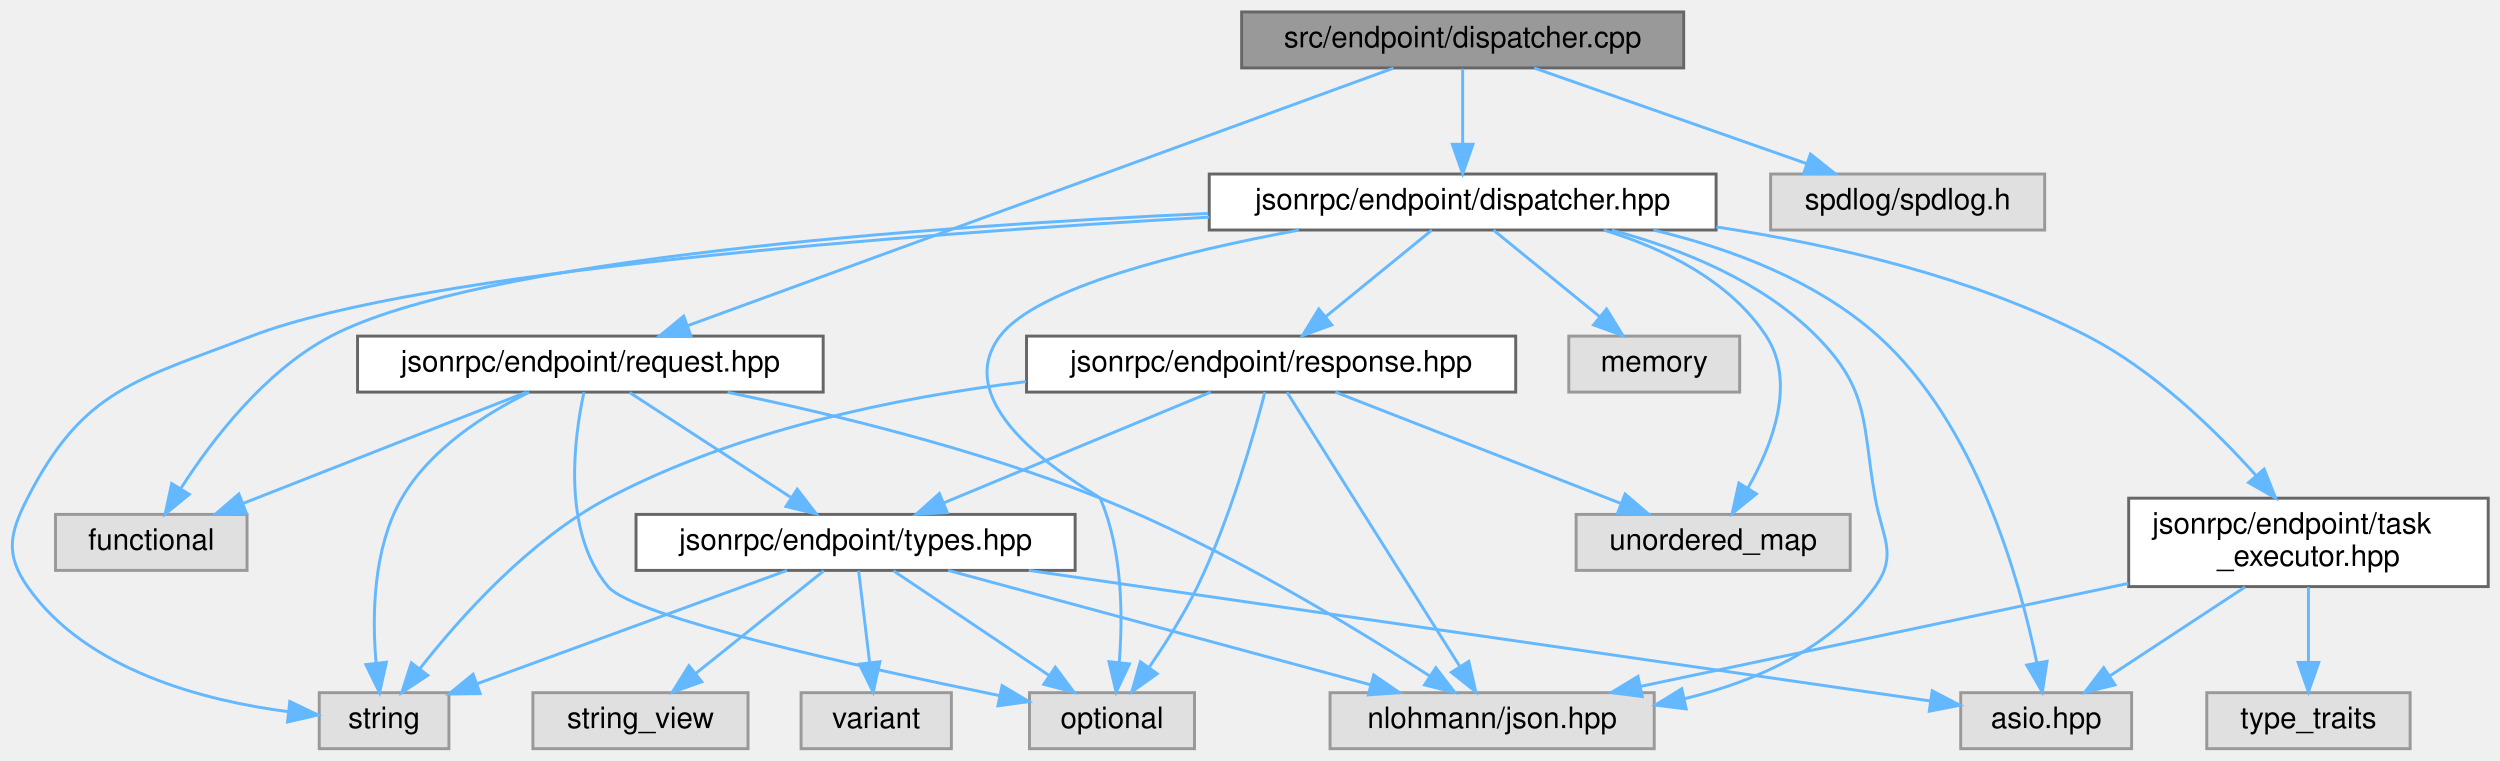
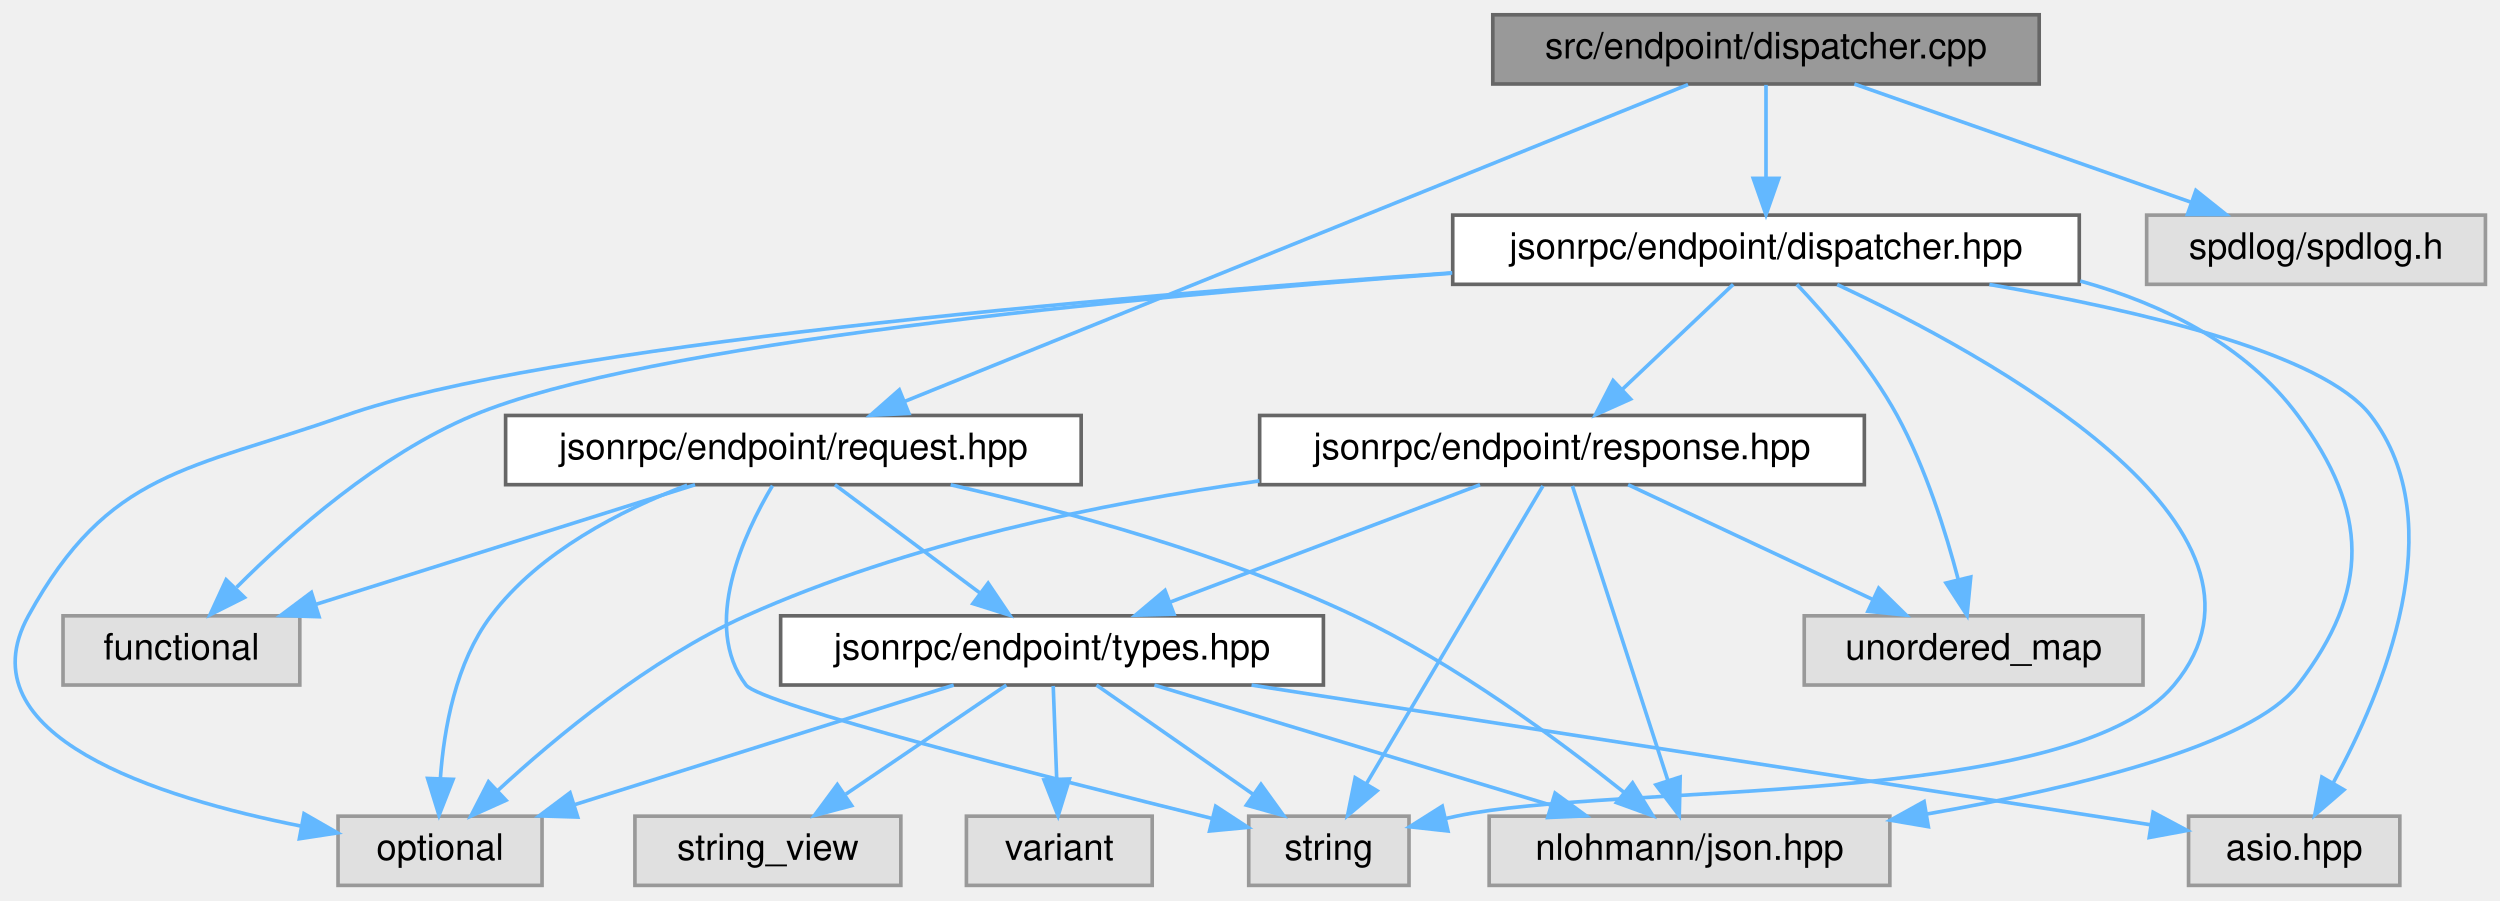
- <svg xmlns="http://www.w3.org/2000/svg" xmlns:xlink="http://www.w3.org/1999/xlink" width="848pt" height="258pt" viewBox="0.00 0.00 848.33 258.00">
-   <g id="graph0" class="graph" transform="scale(1 1) rotate(0) translate(4 254)">
+ <svg xmlns="http://www.w3.org/2000/svg" xmlns:xlink="http://www.w3.org/1999/xlink" width="686pt" height="247pt" viewBox="0.00 0.00 686.30 247.00">
+   <g id="graph0" class="graph" transform="scale(1 1) rotate(0) translate(4 243)">
    <g id="Node000001" class="node">
      <g id="a_Node000001">
        <a xlink:title=" ">
-           <polygon fill="#999999" stroke="#666666" points="567.33,-250 417.33,-250 417.33,-231 567.33,-231 567.33,-250" />
-           <text text-anchor="middle" x="492.33" y="-238" font-family="Helvetica,sans-Serif" font-size="10.00">src/endpoint/dispatcher.cpp</text>
+           <polygon fill="#999999" stroke="#666666" points="555.8,-239 405.8,-239 405.8,-220 555.8,-220 555.8,-239" />
+           <text text-anchor="middle" x="480.8" y="-227" font-family="Helvetica,sans-Serif" font-size="10.00">src/endpoint/dispatcher.cpp</text>
        </a>
      </g>
    </g>
    <g id="Node000002" class="node">
      <g id="a_Node000002">
        <a xlink:href="dispatcher_8hpp.html" target="_top" xlink:title=" ">
-           <polygon fill="white" stroke="#666666" points="578.33,-195 406.33,-195 406.33,-176 578.33,-176 578.33,-195" />
-           <text text-anchor="middle" x="492.33" y="-183" font-family="Helvetica,sans-Serif" font-size="10.00">jsonrpc/endpoint/dispatcher.hpp</text>
+           <polygon fill="white" stroke="#666666" points="566.8,-184 394.8,-184 394.8,-165 566.8,-165 566.8,-184" />
+           <text text-anchor="middle" x="480.8" y="-172" font-family="Helvetica,sans-Serif" font-size="10.00">jsonrpc/endpoint/dispatcher.hpp</text>
        </a>
      </g>
    </g>
    <g id="edge1_Node000001_Node000002" class="edge">
      <g id="a_edge1_Node000001_Node000002">
        <a xlink:title=" ">
-           <path fill="none" stroke="#63b8ff" d="M492.33,-230.75C492.33,-223.8 492.33,-213.85 492.33,-205.13" />
-           <polygon fill="#63b8ff" stroke="#63b8ff" points="495.83,-205.09 492.33,-195.09 488.83,-205.09 495.83,-205.09" />
-         </a>
-       </g>
-     </g>
-     <g id="Node000016" class="node">
-       <g id="a_Node000016">
+           <path fill="none" stroke="#63b8ff" d="M480.8,-219.75C480.8,-212.8 480.8,-202.85 480.8,-194.13" />
+           <polygon fill="#63b8ff" stroke="#63b8ff" points="484.3,-194.09 480.8,-184.09 477.3,-194.09 484.3,-194.09" />
+         </a>
+       </g>
+     </g>
+     <g id="Node000013" class="node">
+       <g id="a_Node000013">
        <a xlink:href="request_8hpp.html" target="_top" xlink:title=" ">
-           <polygon fill="white" stroke="#666666" points="275.33,-140 117.33,-140 117.33,-121 275.33,-121 275.33,-140" />
-           <text text-anchor="middle" x="196.33" y="-128" font-family="Helvetica,sans-Serif" font-size="10.00">jsonrpc/endpoint/request.hpp</text>
-         </a>
-       </g>
-     </g>
-     <g id="edge25_Node000001_Node000016" class="edge">
-       <g id="a_edge25_Node000001_Node000016">
-         <a xlink:title=" ">
-           <path fill="none" stroke="#63b8ff" d="M468.86,-230.94C416.4,-211.79 289.54,-165.51 229.24,-143.51" />
-           <polygon fill="#63b8ff" stroke="#63b8ff" points="230.4,-140.21 219.81,-140.07 228,-146.78 230.4,-140.21" />
-         </a>
-       </g>
-     </g>
-     <g id="Node000017" class="node">
-       <g id="a_Node000017">
-         <a xlink:title=" ">
-           <polygon fill="#e0e0e0" stroke="#999999" points="689.83,-195 596.83,-195 596.83,-176 689.83,-176 689.83,-195" />
-           <text text-anchor="middle" x="643.33" y="-183" font-family="Helvetica,sans-Serif" font-size="10.00">spdlog/spdlog.h</text>
-         </a>
-       </g>
-     </g>
-     <g id="edge31_Node000001_Node000017" class="edge">
-       <g id="a_edge31_Node000001_Node000017">
-         <a xlink:title=" ">
-           <path fill="none" stroke="#63b8ff" d="M516.59,-230.98C541.65,-222.19 580.96,-208.39 609.16,-198.49" />
-           <polygon fill="#63b8ff" stroke="#63b8ff" points="610.35,-201.78 618.63,-195.17 608.03,-195.18 610.35,-201.78" />
+           <polygon fill="white" stroke="#666666" points="292.8,-129 134.8,-129 134.8,-110 292.8,-110 292.8,-129" />
+           <text text-anchor="middle" x="213.8" y="-117" font-family="Helvetica,sans-Serif" font-size="10.00">jsonrpc/endpoint/request.hpp</text>
+         </a>
+       </g>
+     </g>
+     <g id="edge20_Node000001_Node000013" class="edge">
+       <g id="a_edge20_Node000001_Node000013">
+         <a xlink:title=" ">
+           <path fill="none" stroke="#63b8ff" d="M459.4,-219.84C412.22,-200.76 299.11,-155.01 244.43,-132.89" />
+           <polygon fill="#63b8ff" stroke="#63b8ff" points="245.51,-129.55 234.93,-129.05 242.88,-136.04 245.51,-129.55" />
+         </a>
+       </g>
+     </g>
+     <g id="Node000014" class="node">
+       <g id="a_Node000014">
+         <a xlink:title=" ">
+           <polygon fill="#e0e0e0" stroke="#999999" points="678.3,-184 585.3,-184 585.3,-165 678.3,-165 678.3,-184" />
+           <text text-anchor="middle" x="631.8" y="-172" font-family="Helvetica,sans-Serif" font-size="10.00">spdlog/spdlog.h</text>
+         </a>
+       </g>
+     </g>
+     <g id="edge26_Node000001_Node000014" class="edge">
+       <g id="a_edge26_Node000001_Node000014">
+         <a xlink:title=" ">
+           <path fill="none" stroke="#63b8ff" d="M505.06,-219.98C530.12,-211.19 569.43,-197.39 597.63,-187.49" />
+           <polygon fill="#63b8ff" stroke="#63b8ff" points="598.82,-190.78 607.1,-184.17 596.5,-184.18 598.82,-190.78" />
        </a>
      </g>
    </g>
    <g id="Node000003" class="node">
      <g id="a_Node000003">
        <a xlink:title=" ">
-           <polygon fill="#e0e0e0" stroke="#999999" points="79.83,-79.5 14.83,-79.5 14.83,-60.5 79.83,-60.5 79.83,-79.5" />
-           <text text-anchor="middle" x="47.33" y="-67.5" font-family="Helvetica,sans-Serif" font-size="10.00">functional</text>
+           <polygon fill="#e0e0e0" stroke="#999999" points="78.3,-74 13.3,-74 13.3,-55 78.3,-55 78.3,-74" />
+           <text text-anchor="middle" x="45.8" y="-62" font-family="Helvetica,sans-Serif" font-size="10.00">functional</text>
        </a>
      </g>
    </g>
    <g id="edge2_Node000002_Node000003" class="edge">
      <g id="a_edge2_Node000002_Node000003">
        <a xlink:title=" ">
-           <path fill="none" stroke="#63b8ff" d="M405.98,-181.63C308.96,-177.17 158.45,-166.17 108.33,-140 85.82,-128.25 67.76,-104.52 57.29,-88.2" />
-           <polygon fill="#63b8ff" stroke="#63b8ff" points="60.24,-86.3 52.03,-79.59 54.26,-89.95 60.24,-86.3" />
+           <path fill="none" stroke="#63b8ff" d="M394.4,-168.03C305.24,-161.44 172.75,-148.73 125.8,-129 100.14,-118.22 75.88,-96.79 60.94,-81.82" />
+           <polygon fill="#63b8ff" stroke="#63b8ff" points="63.12,-79.04 53.65,-74.28 58.08,-83.9 63.12,-79.04" />
        </a>
      </g>
    </g>
    <g id="Node000004" class="node">
      <g id="a_Node000004">
        <a xlink:title=" ">
-           <polygon fill="#e0e0e0" stroke="#999999" points="586.33,-140 528.33,-140 528.33,-121 586.33,-121 586.33,-140" />
-           <text text-anchor="middle" x="557.33" y="-128" font-family="Helvetica,sans-Serif" font-size="10.00">memory</text>
+           <polygon fill="#e0e0e0" stroke="#999999" points="144.8,-19 88.8,-19 88.8,0 144.8,0 144.8,-19" />
+           <text text-anchor="middle" x="116.8" y="-7" font-family="Helvetica,sans-Serif" font-size="10.00">optional</text>
        </a>
      </g>
    </g>
    <g id="edge3_Node000002_Node000004" class="edge">
      <g id="a_edge3_Node000002_Node000004">
        <a xlink:title=" ">
-           <path fill="none" stroke="#63b8ff" d="M502.77,-175.98C512.48,-168.07 527.15,-156.11 538.83,-146.58" />
-           <polygon fill="#63b8ff" stroke="#63b8ff" points="541.16,-149.2 546.7,-140.17 536.74,-143.78 541.16,-149.2" />
+           <path fill="none" stroke="#63b8ff" d="M394.67,-168.17C297.23,-161.36 145.03,-148.1 90.8,-129 47.65,-113.8 25.87,-114.07 3.8,-74 -14.33,-41.09 39.25,-24.1 78.72,-16.26" />
+           <polygon fill="#63b8ff" stroke="#63b8ff" points="79.46,-19.68 88.65,-14.41 78.18,-12.8 79.46,-19.68" />
        </a>
      </g>
    </g>
    <g id="Node000005" class="node">
      <g id="a_Node000005">
        <a xlink:title=" ">
-           <polygon fill="#e0e0e0" stroke="#999999" points="401.33,-19 345.33,-19 345.33,0 401.33,0 401.33,-19" />
-           <text text-anchor="middle" x="373.33" y="-7" font-family="Helvetica,sans-Serif" font-size="10.00">optional</text>
+           <polygon fill="#e0e0e0" stroke="#999999" points="382.8,-19 338.8,-19 338.8,0 382.8,0 382.8,-19" />
+           <text text-anchor="middle" x="360.8" y="-7" font-family="Helvetica,sans-Serif" font-size="10.00">string</text>
        </a>
      </g>
    </g>
    <g id="edge4_Node000002_Node000005" class="edge">
      <g id="a_edge4_Node000002_Node000005">
        <a xlink:title=" ">
-           <path fill="none" stroke="#63b8ff" d="M436.78,-175.97C396.78,-168.57 347.76,-156.44 335.33,-140 315.54,-113.82 368.89,-86.02 369.33,-85 376.97,-67.18 377.05,-44.73 375.79,-29.16" />
-           <polygon fill="#63b8ff" stroke="#63b8ff" points="379.27,-28.77 374.73,-19.2 372.31,-29.51 379.27,-28.77" />
+           <path fill="none" stroke="#63b8ff" d="M500.35,-164.93C541.18,-145.87 628.87,-98.27 592.8,-55 564.3,-20.82 439.33,-28.26 395.8,-19 394.89,-18.81 393.97,-18.61 393.04,-18.4" />
+           <polygon fill="#63b8ff" stroke="#63b8ff" points="393.5,-14.92 382.97,-16.09 391.93,-21.74 393.5,-14.92" />
        </a>
      </g>
    </g>
    <g id="Node000006" class="node">
      <g id="a_Node000006">
        <a xlink:title=" ">
-           <polygon fill="#e0e0e0" stroke="#999999" points="148.33,-19 104.33,-19 104.33,0 148.33,0 148.33,-19" />
-           <text text-anchor="middle" x="126.33" y="-7" font-family="Helvetica,sans-Serif" font-size="10.00">string</text>
+           <polygon fill="#e0e0e0" stroke="#999999" points="584.3,-74 491.3,-74 491.3,-55 584.3,-55 584.3,-74" />
+           <text text-anchor="middle" x="537.8" y="-62" font-family="Helvetica,sans-Serif" font-size="10.00">unordered_map</text>
        </a>
      </g>
    </g>
    <g id="edge5_Node000002_Node000006" class="edge">
      <g id="a_edge5_Node000002_Node000006">
        <a xlink:title=" ">
-           <path fill="none" stroke="#63b8ff" d="M406.33,-180.38C303.71,-174.56 138.77,-162.09 81.33,-140 42.41,-125.03 24.29,-122.13 5.33,-85 -0.73,-73.13 -2.3,-65.93 5.33,-55 25.18,-26.55 65.34,-16.24 93.94,-12.53" />
-           <polygon fill="#63b8ff" stroke="#63b8ff" points="94.34,-16.01 103.9,-11.44 93.58,-9.05 94.34,-16.01" />
+           <path fill="none" stroke="#63b8ff" d="M489.28,-164.99C497.32,-156.5 509.27,-142.78 516.8,-129 524.62,-114.67 530.19,-96.92 533.61,-83.84" />
+           <polygon fill="#63b8ff" stroke="#63b8ff" points="537.01,-84.66 535.99,-74.12 530.22,-83 537.01,-84.66" />
        </a>
      </g>
    </g>
    <g id="Node000007" class="node">
      <g id="a_Node000007">
        <a xlink:title=" ">
-           <polygon fill="#e0e0e0" stroke="#999999" points="623.83,-79.5 530.83,-79.5 530.83,-60.5 623.83,-60.5 623.83,-79.5" />
-           <text text-anchor="middle" x="577.33" y="-67.5" font-family="Helvetica,sans-Serif" font-size="10.00">unordered_map</text>
+           <polygon fill="#e0e0e0" stroke="#999999" points="654.8,-19 596.8,-19 596.8,0 654.8,0 654.8,-19" />
+           <text text-anchor="middle" x="625.8" y="-7" font-family="Helvetica,sans-Serif" font-size="10.00">asio.hpp</text>
        </a>
      </g>
    </g>
    <g id="edge6_Node000002_Node000007" class="edge">
      <g id="a_edge6_Node000002_Node000007">
        <a xlink:title=" ">
-           <path fill="none" stroke="#63b8ff" d="M540.18,-175.99C560.8,-169.7 582.97,-158.8 595.33,-140 605.59,-124.38 597.5,-103.2 589.12,-88.44" />
-           <polygon fill="#63b8ff" stroke="#63b8ff" points="592.01,-86.45 583.77,-79.79 586.06,-90.13 592.01,-86.45" />
+           <path fill="none" stroke="#63b8ff" d="M542.12,-164.96C583.89,-157.74 633.86,-145.87 646.8,-129 669.59,-99.29 650.18,-53.11 636.48,-28.07" />
+           <polygon fill="#63b8ff" stroke="#63b8ff" points="639.46,-26.23 631.44,-19.31 633.4,-29.72 639.46,-26.23" />
        </a>
      </g>
    </g>
    <g id="Node000008" class="node">
      <g id="a_Node000008">
        <a xlink:title=" ">
-           <polygon fill="#e0e0e0" stroke="#999999" points="719.33,-19 661.33,-19 661.33,0 719.33,0 719.33,-19" />
-           <text text-anchor="middle" x="690.33" y="-7" font-family="Helvetica,sans-Serif" font-size="10.00">asio.hpp</text>
+           <polygon fill="#e0e0e0" stroke="#999999" points="514.8,-19 404.8,-19 404.8,0 514.8,0 514.8,-19" />
+           <text text-anchor="middle" x="459.8" y="-7" font-family="Helvetica,sans-Serif" font-size="10.00">nlohmann/json.hpp</text>
        </a>
      </g>
    </g>
    <g id="edge7_Node000002_Node000008" class="edge">
      <g id="a_edge7_Node000002_Node000008">
        <a xlink:title=" ">
-           <path fill="none" stroke="#63b8ff" d="M557.09,-175.98C583.32,-169.72 612.31,-158.85 633.33,-140 666.61,-110.17 681.37,-57.33 687.13,-29.26" />
-           <polygon fill="#63b8ff" stroke="#63b8ff" points="690.62,-29.66 689.03,-19.19 683.74,-28.37 690.62,-29.66" />
+           <path fill="none" stroke="#63b8ff" d="M567.06,-165.91C590.1,-159.48 612.52,-148.27 626.8,-129 646.37,-102.57 646.84,-81.08 626.8,-55 614.13,-38.52 566.24,-26.84 524.98,-19.59" />
+           <polygon fill="#63b8ff" stroke="#63b8ff" points="525.37,-16.11 514.93,-17.89 524.2,-23.01 525.37,-16.11" />
        </a>
      </g>
    </g>
    <g id="Node000009" class="node">
      <g id="a_Node000009">
-         <a xlink:title=" ">
-           <polygon fill="#e0e0e0" stroke="#999999" points="557.33,-19 447.33,-19 447.33,0 557.33,0 557.33,-19" />
-           <text text-anchor="middle" x="502.33" y="-7" font-family="Helvetica,sans-Serif" font-size="10.00">nlohmann/json.hpp</text>
+         <a xlink:href="response_8hpp.html" target="_top" xlink:title=" ">
+           <polygon fill="white" stroke="#666666" points="507.8,-129 341.8,-129 341.8,-110 507.8,-110 507.8,-129" />
+           <text text-anchor="middle" x="424.8" y="-117" font-family="Helvetica,sans-Serif" font-size="10.00">jsonrpc/endpoint/response.hpp</text>
        </a>
      </g>
    </g>
    <g id="edge8_Node000002_Node000009" class="edge">
      <g id="a_edge8_Node000002_Node000009">
        <a xlink:title=" ">
-           <path fill="none" stroke="#63b8ff" d="M542.94,-175.94C566.68,-169.6 593.77,-158.68 612.33,-140 630.66,-121.55 627.82,-110.62 632.33,-85 634.64,-71.87 640.08,-65.85 632.33,-55 617.4,-34.1 592.03,-22.91 567.65,-16.96" />
-           <polygon fill="#63b8ff" stroke="#63b8ff" points="568.17,-13.49 557.66,-14.79 566.68,-20.33 568.17,-13.49" />
+           <path fill="none" stroke="#63b8ff" d="M471.8,-164.98C463.6,-157.23 451.29,-145.58 441.33,-136.14" />
+           <polygon fill="#63b8ff" stroke="#63b8ff" points="443.63,-133.5 433.96,-129.17 438.82,-138.59 443.63,-133.5" />
+         </a>
+       </g>
+     </g>
+     <g id="edge9_Node000009_Node000004" class="edge">
+       <g id="a_edge9_Node000009_Node000004">
+         <a xlink:title=" ">
+           <path fill="none" stroke="#63b8ff" d="M341.74,-111.04C298.31,-104.92 245.11,-93.88 200.8,-74 174.38,-62.15 148.49,-40.65 132.6,-25.99" />
+           <polygon fill="#63b8ff" stroke="#63b8ff" points="134.91,-23.36 125.25,-19.02 130.1,-28.44 134.91,-23.36" />
+         </a>
+       </g>
+     </g>
+     <g id="edge10_Node000009_Node000005" class="edge">
+       <g id="a_edge10_Node000009_Node000005">
+         <a xlink:title=" ">
+           <path fill="none" stroke="#63b8ff" d="M419.56,-109.66C409.01,-91.85 385.01,-51.37 371.17,-28.01" />
+           <polygon fill="#63b8ff" stroke="#63b8ff" points="374.04,-25.98 365.93,-19.16 368.02,-29.55 374.04,-25.98" />
+         </a>
+       </g>
+     </g>
+     <g id="edge11_Node000009_Node000006" class="edge">
+       <g id="a_edge11_Node000009_Node000006">
+         <a xlink:title=" ">
+           <path fill="none" stroke="#63b8ff" d="M442.95,-109.98C461.05,-101.5 489.08,-88.35 509.98,-78.54" />
+           <polygon fill="#63b8ff" stroke="#63b8ff" points="511.74,-81.59 519.31,-74.17 508.77,-75.25 511.74,-81.59" />
+         </a>
+       </g>
+     </g>
+     <g id="edge12_Node000009_Node000008" class="edge">
+       <g id="a_edge12_Node000009_Node000008">
+         <a xlink:title=" ">
+           <path fill="none" stroke="#63b8ff" d="M427.66,-109.66C433.36,-92.09 446.2,-52.45 453.82,-28.95" />
+           <polygon fill="#63b8ff" stroke="#63b8ff" points="457.24,-29.75 456.99,-19.16 450.58,-27.59 457.24,-29.75" />
        </a>
      </g>
    </g>
    <g id="Node000010" class="node">
      <g id="a_Node000010">
-         <a xlink:href="response_8hpp.html" target="_top" xlink:title=" ">
-           <polygon fill="white" stroke="#666666" points="510.33,-140 344.33,-140 344.33,-121 510.33,-121 510.33,-140" />
-           <text text-anchor="middle" x="427.33" y="-128" font-family="Helvetica,sans-Serif" font-size="10.00">jsonrpc/endpoint/response.hpp</text>
-         </a>
-       </g>
-     </g>
-     <g id="edge9_Node000002_Node000010" class="edge">
-       <g id="a_edge9_Node000002_Node000010">
-         <a xlink:title=" ">
-           <path fill="none" stroke="#63b8ff" d="M481.89,-175.98C472.18,-168.07 457.52,-156.11 445.83,-146.58" />
-           <polygon fill="#63b8ff" stroke="#63b8ff" points="447.93,-143.78 437.96,-140.17 443.5,-149.2 447.93,-143.78" />
-         </a>
-       </g>
-     </g>
-     <g id="Node000014" class="node">
-       <g id="a_Node000014">
-         <a xlink:href="task__executor_8hpp.html" target="_top" xlink:title=" ">
-           <polygon fill="white" stroke="#666666" points="840.33,-85 718.33,-85 718.33,-55 840.33,-55 840.33,-85" />
-           <text text-anchor="start" x="726.33" y="-73" font-family="Helvetica,sans-Serif" font-size="10.00">jsonrpc/endpoint/task</text>
-           <text text-anchor="middle" x="779.33" y="-62" font-family="Helvetica,sans-Serif" font-size="10.00">_executor.hpp</text>
-         </a>
-       </g>
-     </g>
-     <g id="edge21_Node000002_Node000014" class="edge">
-       <g id="a_edge21_Node000002_Node000014">
-         <a xlink:title=" ">
-           <path fill="none" stroke="#63b8ff" d="M578.39,-177.04C618.38,-170.97 665.54,-159.96 704.33,-140 726.84,-128.42 747.61,-108.23 761.56,-92.68" />
-           <polygon fill="#63b8ff" stroke="#63b8ff" points="764.29,-94.88 768.21,-85.03 759,-90.28 764.29,-94.88" />
-         </a>
-       </g>
-     </g>
-     <g id="edge10_Node000010_Node000005" class="edge">
-       <g id="a_edge10_Node000010_Node000005">
-         <a xlink:title=" ">
-           <path fill="none" stroke="#63b8ff" d="M425.22,-120.96C421.57,-106.82 413.38,-77.84 402.33,-55 397.72,-45.47 391.41,-35.54 385.86,-27.48" />
-           <polygon fill="#63b8ff" stroke="#63b8ff" points="388.69,-25.42 380.04,-19.31 382.98,-29.48 388.69,-25.42" />
-         </a>
-       </g>
-     </g>
-     <g id="edge11_Node000010_Node000006" class="edge">
-       <g id="a_edge11_Node000010_Node000006">
-         <a xlink:title=" ">
-           <path fill="none" stroke="#63b8ff" d="M344.13,-124.55C299.94,-119.15 245.92,-107.99 202.33,-85 175.61,-70.91 152.02,-44.43 138.46,-27.13" />
-           <polygon fill="#63b8ff" stroke="#63b8ff" points="141.15,-24.89 132.32,-19.04 135.58,-29.12 141.15,-24.89" />
-         </a>
-       </g>
-     </g>
-     <g id="edge12_Node000010_Node000007" class="edge">
-       <g id="a_edge12_Node000010_Node000007">
-         <a xlink:title=" ">
-           <path fill="none" stroke="#63b8ff" d="M449.14,-120.99C474.58,-111.07 516.84,-94.59 545.84,-83.28" />
-           <polygon fill="#63b8ff" stroke="#63b8ff" points="547.45,-86.41 555.49,-79.52 544.9,-79.89 547.45,-86.41" />
-         </a>
-       </g>
-     </g>
-     <g id="edge13_Node000010_Node000009" class="edge">
-       <g id="a_edge13_Node000010_Node000009">
-         <a xlink:title=" ">
-           <path fill="none" stroke="#63b8ff" d="M432.72,-120.94C444.94,-101.57 474.9,-54.02 491.25,-28.08" />
-           <polygon fill="#63b8ff" stroke="#63b8ff" points="494.41,-29.63 496.78,-19.3 488.49,-25.9 494.41,-29.63" />
+         <a xlink:href="types_8hpp.html" target="_top" xlink:title=" ">
+           <polygon fill="white" stroke="#666666" points="359.3,-74 210.3,-74 210.3,-55 359.3,-55 359.3,-74" />
+           <text text-anchor="middle" x="284.8" y="-62" font-family="Helvetica,sans-Serif" font-size="10.00">jsonrpc/endpoint/types.hpp</text>
+         </a>
+       </g>
+     </g>
+     <g id="edge13_Node000009_Node000010" class="edge">
+       <g id="a_edge13_Node000009_Node000010">
+         <a xlink:title=" ">
+           <path fill="none" stroke="#63b8ff" d="M402.3,-109.98C379.27,-101.27 343.26,-87.63 317.17,-77.75" />
+           <polygon fill="#63b8ff" stroke="#63b8ff" points="318.29,-74.44 307.7,-74.17 315.81,-80.98 318.29,-74.44" />
+         </a>
+       </g>
+     </g>
+     <g id="edge14_Node000010_Node000004" class="edge">
+       <g id="a_edge14_Node000010_Node000004">
+         <a xlink:title=" ">
+           <path fill="none" stroke="#63b8ff" d="M257.81,-54.98C229.6,-46.09 185.16,-32.07 153.72,-22.15" />
+           <polygon fill="#63b8ff" stroke="#63b8ff" points="154.59,-18.75 144,-19.08 152.48,-25.43 154.59,-18.75" />
+         </a>
+       </g>
+     </g>
+     <g id="edge15_Node000010_Node000005" class="edge">
+       <g id="a_edge15_Node000010_Node000005">
+         <a xlink:title=" ">
+           <path fill="none" stroke="#63b8ff" d="M297.01,-54.98C308.57,-46.92 326.17,-34.65 339.96,-25.03" />
+           <polygon fill="#63b8ff" stroke="#63b8ff" points="342.16,-27.76 348.36,-19.17 338.16,-22.02 342.16,-27.76" />
+         </a>
+       </g>
+     </g>
+     <g id="edge18_Node000010_Node000007" class="edge">
+       <g id="a_edge18_Node000010_Node000007">
+         <a xlink:title=" ">
+           <path fill="none" stroke="#63b8ff" d="M339.58,-54.98C408.64,-44.25 525.64,-26.07 586.45,-16.62" />
+           <polygon fill="#63b8ff" stroke="#63b8ff" points="587.08,-20.06 596.42,-15.07 586,-13.14 587.08,-20.06" />
+         </a>
+       </g>
+     </g>
+     <g id="edge19_Node000010_Node000008" class="edge">
+       <g id="a_edge19_Node000010_Node000008">
+         <a xlink:title=" ">
+           <path fill="none" stroke="#63b8ff" d="M312.91,-54.98C342.42,-46.05 388.99,-31.94 421.77,-22.02" />
+           <polygon fill="#63b8ff" stroke="#63b8ff" points="422.9,-25.33 431.46,-19.08 420.87,-18.63 422.9,-25.33" />
        </a>
      </g>
    </g>
    <g id="Node000011" class="node">
      <g id="a_Node000011">
-         <a xlink:href="types_8hpp.html" target="_top" xlink:title=" ">
-           <polygon fill="white" stroke="#666666" points="360.83,-79.5 211.83,-79.5 211.83,-60.5 360.83,-60.5 360.83,-79.5" />
-           <text text-anchor="middle" x="286.33" y="-67.5" font-family="Helvetica,sans-Serif" font-size="10.00">jsonrpc/endpoint/types.hpp</text>
-         </a>
-       </g>
-     </g>
-     <g id="edge14_Node000010_Node000011" class="edge">
-       <g id="a_edge14_Node000010_Node000011">
-         <a xlink:title=" ">
-           <path fill="none" stroke="#63b8ff" d="M406.83,-120.99C383.02,-111.12 343.54,-94.73 316.29,-83.43" />
-           <polygon fill="#63b8ff" stroke="#63b8ff" points="317.44,-80.12 306.86,-79.52 314.75,-86.58 317.44,-80.12" />
-         </a>
-       </g>
-     </g>
-     <g id="edge15_Node000011_Node000005" class="edge">
-       <g id="a_edge15_Node000011_Node000005">
-         <a xlink:title=" ">
-           <path fill="none" stroke="#63b8ff" d="M299.17,-60.37C313.05,-51.04 335.4,-36.01 351.94,-24.88" />
-           <polygon fill="#63b8ff" stroke="#63b8ff" points="354.1,-27.65 360.44,-19.17 350.19,-21.84 354.1,-27.65" />
-         </a>
-       </g>
-     </g>
-     <g id="edge16_Node000011_Node000006" class="edge">
-       <g id="a_edge16_Node000011_Node000006">
-         <a xlink:title=" ">
-           <path fill="none" stroke="#63b8ff" d="M263.07,-60.49C235.3,-50.34 188.76,-33.32 157.8,-22.01" />
-           <polygon fill="#63b8ff" stroke="#63b8ff" points="158.93,-18.69 148.34,-18.55 156.53,-25.27 158.93,-18.69" />
-         </a>
-       </g>
-     </g>
-     <g id="edge19_Node000011_Node000008" class="edge">
-       <g id="a_edge19_Node000011_Node000008">
-         <a xlink:title=" ">
-           <path fill="none" stroke="#63b8ff" d="M345.08,-60.49C428.72,-48.38 579.88,-26.49 651.14,-16.17" />
-           <polygon fill="#63b8ff" stroke="#63b8ff" points="651.66,-19.64 661.06,-14.74 650.66,-12.71 651.66,-19.64" />
-         </a>
-       </g>
-     </g>
-     <g id="edge20_Node000011_Node000009" class="edge">
-       <g id="a_edge20_Node000011_Node000009">
-         <a xlink:title=" ">
-           <path fill="none" stroke="#63b8ff" d="M317.74,-60.49C355.57,-50.25 419.24,-33 461.02,-21.69" />
-           <polygon fill="#63b8ff" stroke="#63b8ff" points="462.15,-25.01 470.88,-19.02 460.32,-18.25 462.15,-25.01" />
+         <a xlink:title=" ">
+           <polygon fill="#e0e0e0" stroke="#999999" points="243.3,-19 170.3,-19 170.3,0 243.3,0 243.3,-19" />
+           <text text-anchor="middle" x="206.8" y="-7" font-family="Helvetica,sans-Serif" font-size="10.00">string_view</text>
+         </a>
+       </g>
+     </g>
+     <g id="edge16_Node000010_Node000011" class="edge">
+       <g id="a_edge16_Node000010_Node000011">
+         <a xlink:title=" ">
+           <path fill="none" stroke="#63b8ff" d="M272.27,-54.98C260.4,-46.92 242.33,-34.65 228.18,-25.03" />
+           <polygon fill="#63b8ff" stroke="#63b8ff" points="229.8,-21.9 219.56,-19.17 225.86,-27.69 229.8,-21.9" />
        </a>
      </g>
    </g>
    <g id="Node000012" class="node">
      <g id="a_Node000012">
        <a xlink:title=" ">
-           <polygon fill="#e0e0e0" stroke="#999999" points="249.83,-19 176.83,-19 176.83,0 249.83,0 249.83,-19" />
-           <text text-anchor="middle" x="213.33" y="-7" font-family="Helvetica,sans-Serif" font-size="10.00">string_view</text>
-         </a>
-       </g>
-     </g>
-     <g id="edge17_Node000011_Node000012" class="edge">
-       <g id="a_edge17_Node000011_Node000012">
-         <a xlink:title=" ">
-           <path fill="none" stroke="#63b8ff" d="M275.56,-60.37C264.13,-51.21 245.85,-36.56 232.06,-25.51" />
-           <polygon fill="#63b8ff" stroke="#63b8ff" points="234.14,-22.69 224.15,-19.17 229.76,-28.15 234.14,-22.69" />
-         </a>
-       </g>
-     </g>
-     <g id="Node000013" class="node">
-       <g id="a_Node000013">
-         <a xlink:title=" ">
-           <polygon fill="#e0e0e0" stroke="#999999" points="318.83,-19 267.83,-19 267.83,0 318.83,0 318.83,-19" />
-           <text text-anchor="middle" x="293.33" y="-7" font-family="Helvetica,sans-Serif" font-size="10.00">variant</text>
-         </a>
-       </g>
-     </g>
-     <g id="edge18_Node000011_Node000013" class="edge">
-       <g id="a_edge18_Node000011_Node000013">
-         <a xlink:title=" ">
-           <path fill="none" stroke="#63b8ff" d="M287.36,-60.37C288.34,-52.25 289.82,-39.81 291.07,-29.39" />
-           <polygon fill="#63b8ff" stroke="#63b8ff" points="294.58,-29.51 292.29,-19.17 287.63,-28.68 294.58,-29.51" />
-         </a>
-       </g>
-     </g>
-     <g id="edge23_Node000014_Node000008" class="edge">
-       <g id="a_edge23_Node000014_Node000008">
-         <a xlink:title=" ">
-           <path fill="none" stroke="#63b8ff" d="M757.79,-54.84C743.86,-45.68 725.8,-33.82 711.88,-24.66" />
-           <polygon fill="#63b8ff" stroke="#63b8ff" points="713.69,-21.66 703.41,-19.09 709.84,-27.51 713.69,-21.66" />
-         </a>
-       </g>
-     </g>
-     <g id="edge24_Node000014_Node000009" class="edge">
-       <g id="a_edge24_Node000014_Node000009">
-         <a xlink:title=" ">
-           <path fill="none" stroke="#63b8ff" d="M718.2,-56.09C668.47,-45.59 599.16,-30.95 552.61,-21.12" />
-           <polygon fill="#63b8ff" stroke="#63b8ff" points="553.26,-17.68 542.75,-19.04 551.81,-24.53 553.26,-17.68" />
-         </a>
-       </g>
-     </g>
-     <g id="Node000015" class="node">
-       <g id="a_Node000015">
-         <a xlink:title=" ">
-           <polygon fill="#e0e0e0" stroke="#999999" points="813.83,-19 744.83,-19 744.83,0 813.83,0 813.83,-19" />
-           <text text-anchor="middle" x="779.33" y="-7" font-family="Helvetica,sans-Serif" font-size="10.00">type_traits</text>
-         </a>
-       </g>
-     </g>
-     <g id="edge22_Node000014_Node000015" class="edge">
-       <g id="a_edge22_Node000014_Node000015">
-         <a xlink:title=" ">
-           <path fill="none" stroke="#63b8ff" d="M779.33,-54.84C779.33,-47.21 779.33,-37.7 779.33,-29.45" />
-           <polygon fill="#63b8ff" stroke="#63b8ff" points="782.83,-29.27 779.33,-19.27 775.83,-29.27 782.83,-29.27" />
-         </a>
-       </g>
-     </g>
-     <g id="edge26_Node000016_Node000003" class="edge">
-       <g id="a_edge26_Node000016_Node000003">
-         <a xlink:title=" ">
-           <path fill="none" stroke="#63b8ff" d="M174.66,-120.99C149.39,-111.07 107.42,-94.59 78.61,-83.28" />
-           <polygon fill="#63b8ff" stroke="#63b8ff" points="79.61,-79.91 69.02,-79.52 77.05,-86.43 79.61,-79.91" />
-         </a>
-       </g>
-     </g>
-     <g id="edge27_Node000016_Node000005" class="edge">
-       <g id="a_edge27_Node000016_Node000005">
-         <a xlink:title=" ">
-           <path fill="none" stroke="#63b8ff" d="M194.16,-120.96C190.85,-105.77 186.48,-73.88 202.33,-55 210.94,-44.74 287.42,-27.76 335.14,-18.01" />
-           <polygon fill="#63b8ff" stroke="#63b8ff" points="336.03,-21.4 345.14,-15.99 334.64,-14.54 336.03,-21.4" />
-         </a>
-       </g>
-     </g>
-     <g id="edge28_Node000016_Node000006" class="edge">
-       <g id="a_edge28_Node000016_Node000006">
-         <a xlink:title=" ">
-           <path fill="none" stroke="#63b8ff" d="M175.57,-120.95C160.82,-113.7 141.98,-101.78 132.33,-85 122.55,-67.98 122.23,-45.06 123.61,-29.16" />
-           <polygon fill="#63b8ff" stroke="#63b8ff" points="127.11,-29.34 124.8,-19 120.16,-28.52 127.11,-29.34" />
-         </a>
-       </g>
-     </g>
-     <g id="edge29_Node000016_Node000009" class="edge">
-       <g id="a_edge29_Node000016_Node000009">
-         <a xlink:title=" ">
-           <path fill="none" stroke="#63b8ff" d="M242.89,-120.94C278.32,-113.62 327.88,-101.61 369.33,-85 410.9,-68.34 455.63,-41.15 481.17,-24.64" />
-           <polygon fill="#63b8ff" stroke="#63b8ff" points="483.22,-27.48 489.68,-19.07 479.39,-21.62 483.22,-27.48" />
-         </a>
-       </g>
-     </g>
-     <g id="edge30_Node000016_Node000011" class="edge">
-       <g id="a_edge30_Node000016_Node000011">
-         <a xlink:title=" ">
-           <path fill="none" stroke="#63b8ff" d="M209.61,-120.87C223.97,-111.54 247.09,-96.51 264.2,-85.38" />
-           <polygon fill="#63b8ff" stroke="#63b8ff" points="266.52,-88.05 273,-79.67 262.7,-82.18 266.52,-88.05" />
+           <polygon fill="#e0e0e0" stroke="#999999" points="312.3,-19 261.3,-19 261.3,0 312.3,0 312.3,-19" />
+           <text text-anchor="middle" x="286.8" y="-7" font-family="Helvetica,sans-Serif" font-size="10.00">variant</text>
+         </a>
+       </g>
+     </g>
+     <g id="edge17_Node000010_Node000012" class="edge">
+       <g id="a_edge17_Node000010_Node000012">
+         <a xlink:title=" ">
+           <path fill="none" stroke="#63b8ff" d="M285.13,-54.75C285.39,-47.8 285.77,-37.85 286.09,-29.13" />
+           <polygon fill="#63b8ff" stroke="#63b8ff" points="289.59,-29.21 286.47,-19.09 282.6,-28.95 289.59,-29.21" />
+         </a>
+       </g>
+     </g>
+     <g id="edge21_Node000013_Node000003" class="edge">
+       <g id="a_edge21_Node000013_Node000003">
+         <a xlink:title=" ">
+           <path fill="none" stroke="#63b8ff" d="M186.81,-109.98C158.6,-101.09 114.16,-87.07 82.72,-77.15" />
+           <polygon fill="#63b8ff" stroke="#63b8ff" points="83.59,-73.75 73,-74.08 81.48,-80.43 83.59,-73.75" />
+         </a>
+       </g>
+     </g>
+     <g id="edge22_Node000013_Node000004" class="edge">
+       <g id="a_edge22_Node000013_Node000004">
+         <a xlink:title=" ">
+           <path fill="none" stroke="#63b8ff" d="M184.63,-109.87C166.47,-103.01 144.12,-91.6 130.8,-74 121.11,-61.2 117.87,-43.03 116.89,-29.4" />
+           <polygon fill="#63b8ff" stroke="#63b8ff" points="120.39,-29.11 116.52,-19.24 113.39,-29.36 120.39,-29.11" />
+         </a>
+       </g>
+     </g>
+     <g id="edge23_Node000013_Node000005" class="edge">
+       <g id="a_edge23_Node000013_Node000005">
+         <a xlink:title=" ">
+           <path fill="none" stroke="#63b8ff" d="M208.06,-109.74C200.2,-96.52 188.41,-71.31 200.8,-55 204.75,-49.8 283.34,-29.65 328.88,-18.33" />
+           <polygon fill="#63b8ff" stroke="#63b8ff" points="329.73,-21.72 338.6,-15.92 328.05,-14.93 329.73,-21.72" />
+         </a>
+       </g>
+     </g>
+     <g id="edge24_Node000013_Node000008" class="edge">
+       <g id="a_edge24_Node000013_Node000008">
+         <a xlink:title=" ">
+           <path fill="none" stroke="#63b8ff" d="M256.97,-109.96C288.61,-102.77 332.09,-90.93 367.8,-74 395.53,-60.85 424.1,-39.72 441.9,-25.48" />
+           <polygon fill="#63b8ff" stroke="#63b8ff" points="444.17,-28.14 449.72,-19.11 439.75,-22.72 444.17,-28.14" />
+         </a>
+       </g>
+     </g>
+     <g id="edge25_Node000013_Node000010" class="edge">
+       <g id="a_edge25_Node000013_Node000010">
+         <a xlink:title=" ">
+           <path fill="none" stroke="#63b8ff" d="M225.2,-109.98C235.91,-102 252.14,-89.88 264.96,-80.31" />
+           <polygon fill="#63b8ff" stroke="#63b8ff" points="267.26,-82.96 273.18,-74.17 263.08,-77.35 267.26,-82.96" />
        </a>
      </g>
    </g>
  </g>
</svg>
